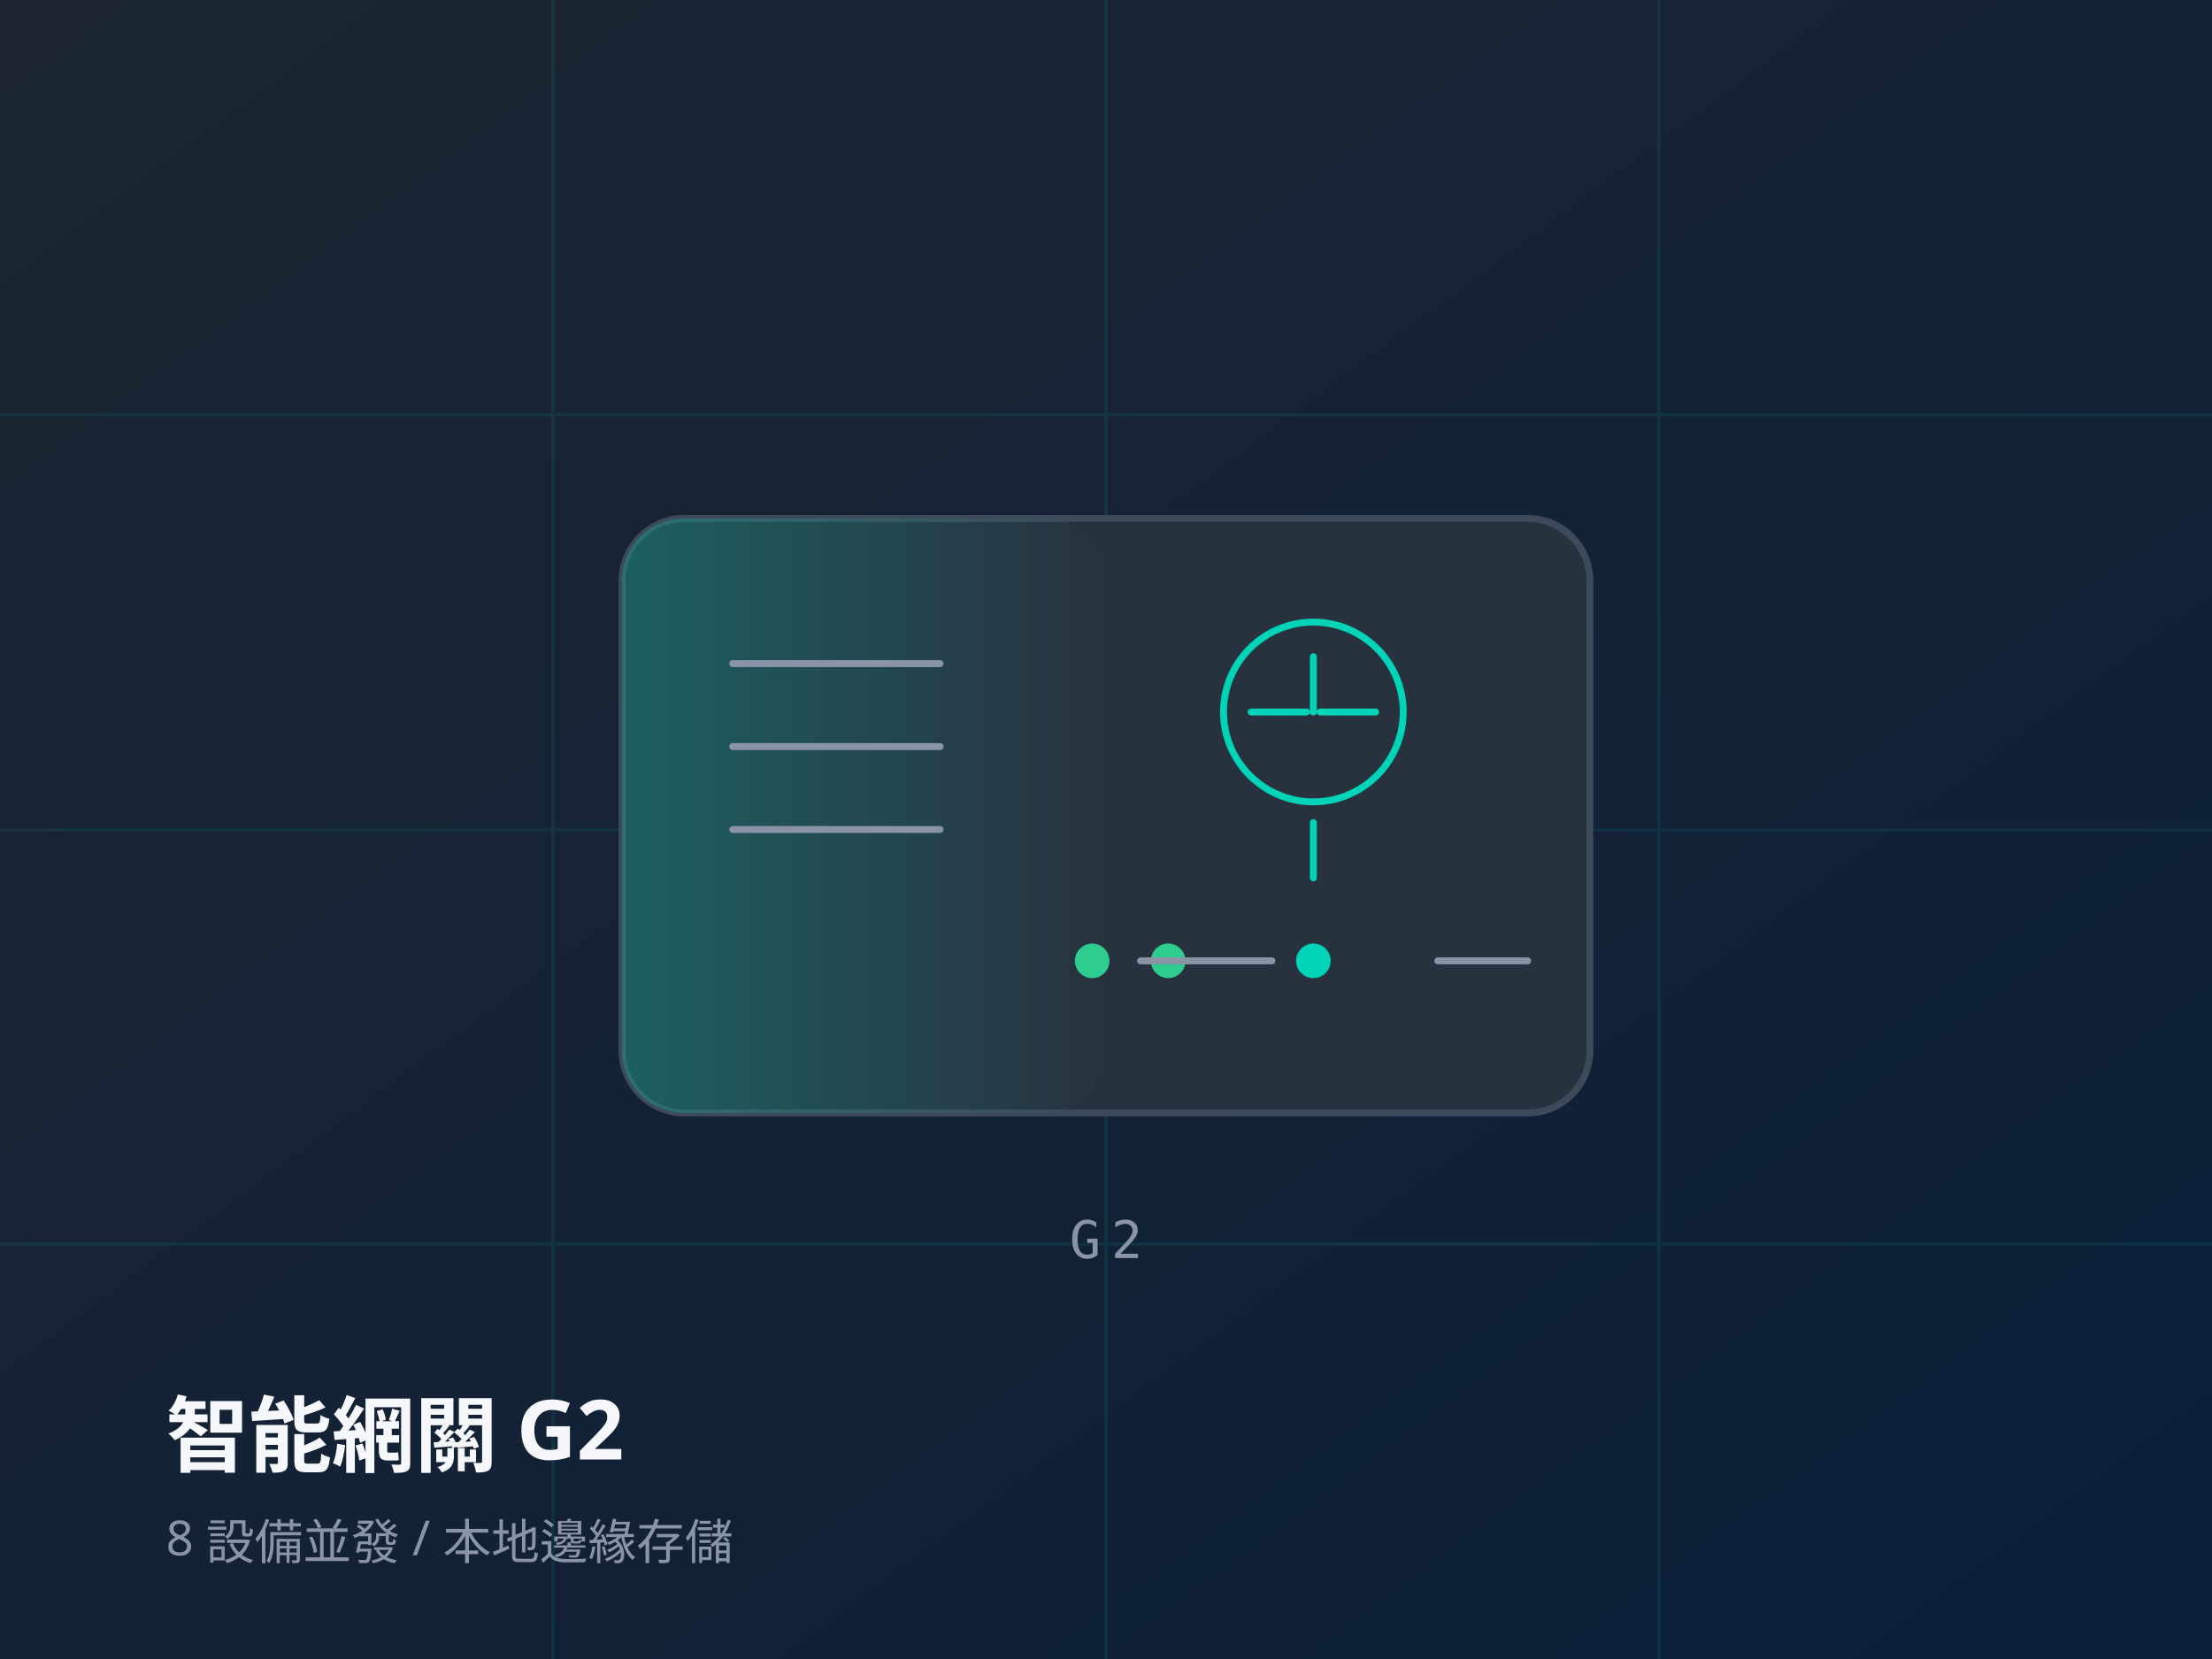
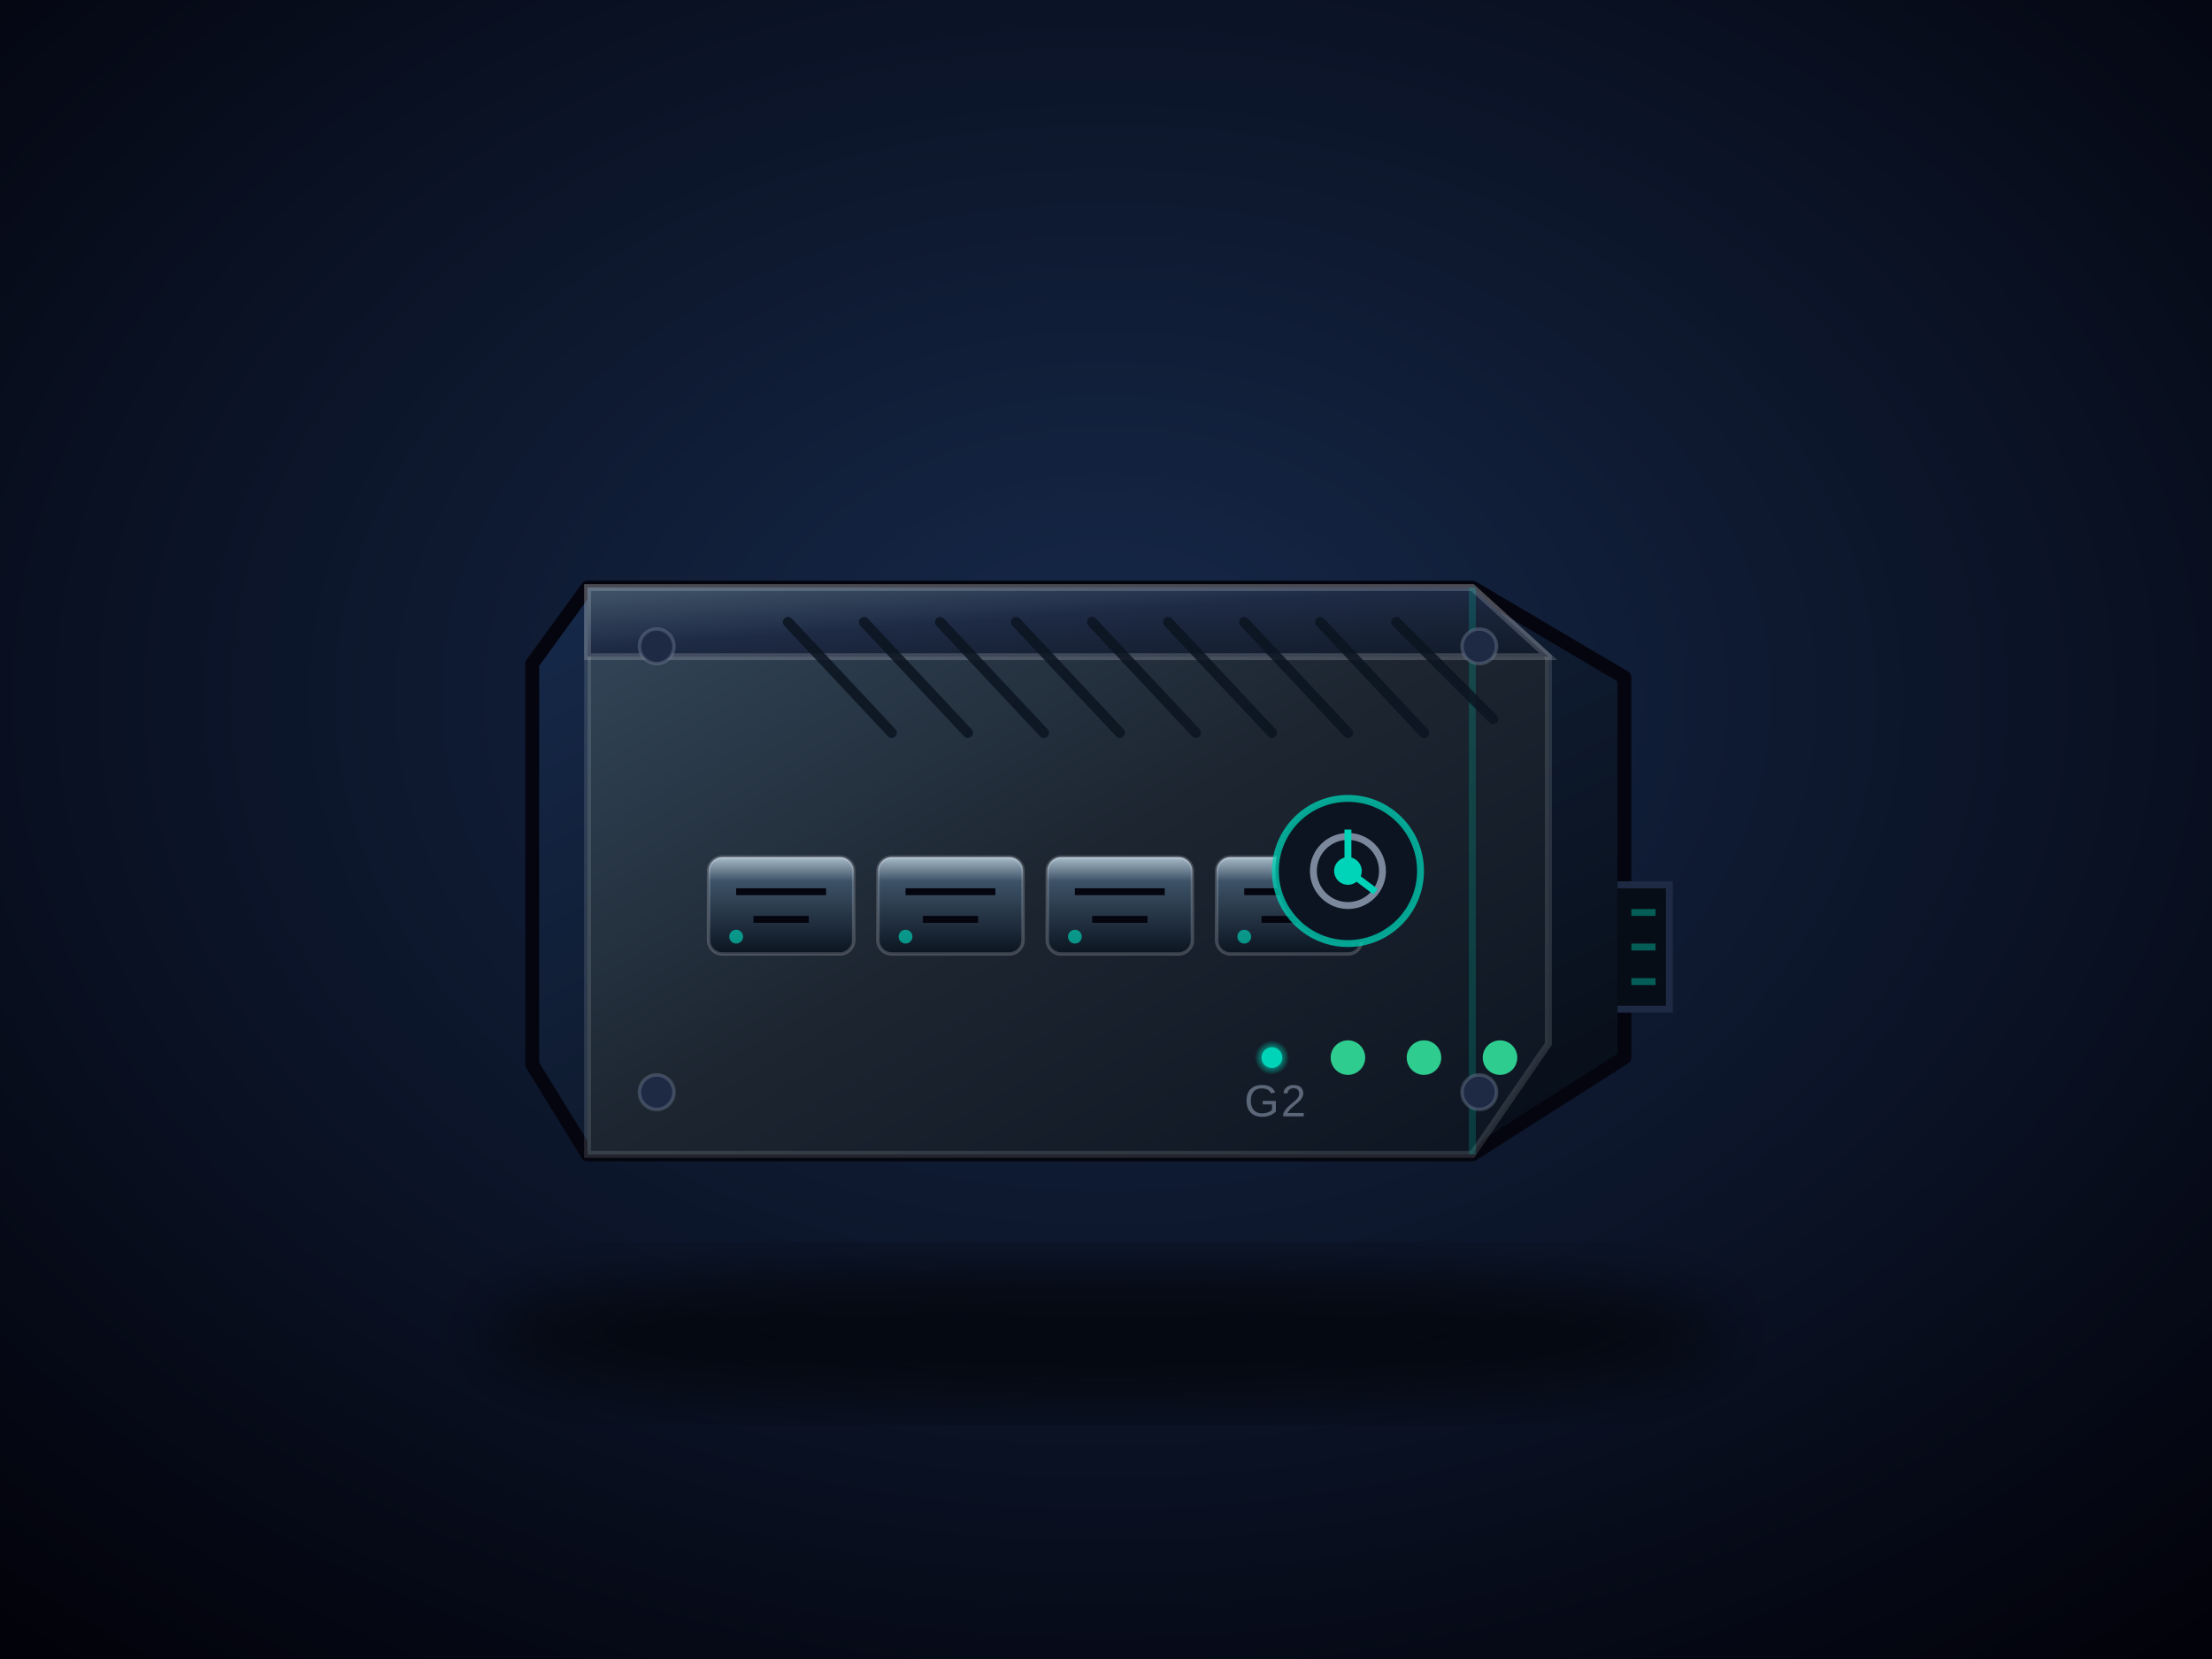
- <svg xmlns="http://www.w3.org/2000/svg" viewBox="0 0 640 480" width="640" height="480" role="img" aria-label="智能網關 G2 產品圖">
+ <svg xmlns="http://www.w3.org/2000/svg" viewBox="0 0 640 480" width="640" height="480" role="img" aria-label="智能網關 G2 工業渲染圖">
  <defs>
-     <linearGradient id="bgG2" x1="0" y1="0" x2="1" y2="1">
-       <stop offset="0" stop-color="#1C2530" />
-       <stop offset="1" stop-color="#0B1F3A" />
+     <radialGradient id="g2-bg" cx="50%" cy="42%" r="75%">
+       <stop stop-color="#16294A" />
+       <stop offset="1" stop-color="#02020A" />
+     </radialGradient>
+     <linearGradient id="g2-front" x1="0" y1="0" x2="1" y2="1">
+       <stop stop-color="#34485B" />
+       <stop offset=".5" stop-color="#1C2530" />
+       <stop offset="1" stop-color="#0B1420" />
    </linearGradient>
-     <linearGradient id="litG2" x1="0" y1="0" x2="1" y2="0">
-       <stop offset="0" stop-color="#00D4B8" stop-opacity="0.28" />
+     <linearGradient id="g2-side" x1="0" y1="0" x2="1" y2="1">
+       <stop stop-color="#16294A" />
+       <stop offset="1" stop-color="#070D16" />
+     </linearGradient>
+     <linearGradient id="g2-top" x1="0" y1="0" x2="1" y2="1">
+       <stop stop-color="#41566A" />
+       <stop offset=".45" stop-color="#1E2A44" />
+       <stop offset="1" stop-color="#101A28" />
+     </linearGradient>
+     <linearGradient id="g2-metal" x1="0" y1="0" x2="0" y2="1">
+       <stop stop-color="#A9BBC9" />
+       <stop offset=".25" stop-color="#3D5267" />
+       <stop offset="1" stop-color="#0B1420" />
+     </linearGradient>
+     <filter id="g2-shadow">
+       <feGaussianBlur stdDeviation="10" />
+     </filter>
+     <filter id="g2-glow">
+       <feGaussianBlur stdDeviation="5" />
+     </filter>
+     <radialGradient id="g2-led">
+       <stop stop-color="#F5F7FA" />
+       <stop offset=".2" stop-color="#00D4B8" />
      <stop offset="1" stop-color="#00D4B8" stop-opacity="0" />
-     </linearGradient>
+     </radialGradient>
  </defs>
-   <rect width="640" height="480" fill="url(#bgG2)" />
-   <g stroke="#00D4B8" stroke-opacity="0.09" stroke-width="1">
-     <path d="M0 120H640M0 240H640M0 360H640M160 0V480M320 0V480M480 0V480" />
+   <rect width="640" height="480" fill="url(#g2-bg)" />
+   <ellipse cx="320" cy="386" rx="180" ry="22" fill="#000" opacity=".58" filter="url(#g2-shadow)" />
+   <g transform="translate(320 230)">
+     <path d="M-150-60L106-60 150-34 150 76 106 104-150 104-166 78-166-38Z" fill="url(#g2-side)" stroke="#05050F" stroke-width="4" stroke-linejoin="round" />
+     <path d="M-150-60L106-60 128-40 128 72 106 104-150 104-150-60Z" fill="url(#g2-front)" stroke="#F5F7FA" stroke-opacity=".13" stroke-width="2" />
+     <path d="M-150-60L106-60 128-40-150-40Z" fill="url(#g2-top)" stroke="#F5F7FA" stroke-opacity=".18" stroke-width="2" />
+     <path d="M106-60V104" stroke="#00D4B8" stroke-opacity=".2" stroke-width="2" />
+     <g fill="#1E2A44" stroke="#7B879B" stroke-opacity=".38" stroke-width="1">
+       <circle cx="-130" cy="-43" r="5" />
+       <circle cx="108" cy="-43" r="5" />
+       <circle cx="-130" cy="86" r="5" />
+       <circle cx="108" cy="86" r="5" />
+     </g>
+     <g stroke="#0B1420" stroke-width="3" stroke-linecap="round" opacity=".85">
+       <path d="M-92-50L-62-18M-70-50L-40-18M-48-50L-18-18M-26-50L4-18M-4-50L26-18M18-50L48-18M40-50L70-18M62-50L92-18M84-50L112-22" />
+     </g>
+     <g transform="translate(-115 18)">
+       <rect x="0" y="0" width="42" height="28" rx="4" fill="url(#g2-metal)" stroke="#F5F7FA" stroke-opacity=".2" />
+       <rect x="49" y="0" width="42" height="28" rx="4" fill="url(#g2-metal)" stroke="#F5F7FA" stroke-opacity=".2" />
+       <rect x="98" y="0" width="42" height="28" rx="4" fill="url(#g2-metal)" stroke="#F5F7FA" stroke-opacity=".2" />
+       <rect x="147" y="0" width="42" height="28" rx="4" fill="url(#g2-metal)" stroke="#F5F7FA" stroke-opacity=".2" />
+       <g stroke="#05050F" stroke-width="2">
+         <path d="M8 10h26M57 10h26M106 10h26M155 10h26" />
+         <path d="M13 18h16M62 18h16M111 18h16M160 18h16" />
+       </g>
+       <g fill="#00D4B8" opacity=".65">
+         <circle cx="8" cy="23" r="2" />
+         <circle cx="57" cy="23" r="2" />
+         <circle cx="106" cy="23" r="2" />
+         <circle cx="155" cy="23" r="2" />
+       </g>
+     </g>
+     <g transform="translate(70 22)">
+       <circle cx="0" cy="0" r="21" fill="#0B1420" stroke="#00D4B8" stroke-opacity=".75" stroke-width="2" />
+       <circle cx="0" cy="0" r="10" fill="none" stroke="#7B879B" stroke-width="2" />
+       <path d="M0-12V0l8 6" stroke="#00D4B8" stroke-width="2" fill="none" />
+       <circle cx="0" cy="0" r="4" fill="#00D4B8" />
+     </g>
+     <g transform="translate(48 76)">
+       <circle cx="0" cy="0" r="5" fill="url(#g2-led)" />
+       <circle cx="0" cy="0" r="3" fill="#00D4B8" />
+       <circle cx="22" cy="0" r="5" fill="#2ECC8F" />
+       <circle cx="44" cy="0" r="5" fill="#2ECC8F" />
+       <circle cx="66" cy="0" r="5" fill="#2ECC8F" />
+     </g>
+     <path d="M148 26h15v36h-15" fill="#070D16" stroke="#1E2A44" stroke-width="2" />
+     <path d="M152 34h7M152 44h7M152 54h7" stroke="#00D4B8" stroke-opacity=".4" stroke-width="2" />
+     <text x="40" y="93" fill="#7B879B" opacity=".7" font-family="Arial,Helvetica,sans-serif" font-size="13" letter-spacing=".04em">G2</text>
  </g>
-   <g transform="translate(320 236)">
-     <rect x="-140" y="-86" width="280" height="172" rx="18" fill="#28323E" stroke="#3D4A59" stroke-width="2" />
-     <rect x="-140" y="-86" width="140" height="172" rx="18" fill="url(#litG2)" />
-     <g stroke="#8A94A6" stroke-width="2" stroke-linecap="round">
-       <path d="M-108 -44h60M-108 -20h60M-108 4h60" />
-     </g>
-     <g stroke="#00D4B8" stroke-width="2" fill="none" stroke-linecap="round" stroke-linejoin="round">
-       <circle cx="60" cy="-30" r="26" />
-       <path d="M60 -46v16M60 2v16M42 -30h16M62 -30h16" />
-     </g>
-     <g fill="#00D4B8">
-       <circle cx="60" cy="42" r="5" />
-     </g>
-     <g fill="#2ECC8F">
-       <circle cx="-4" cy="42" r="5" />
-       <circle cx="18" cy="42" r="5" />
-     </g>
-     <g stroke="#8A94A6" stroke-width="2" stroke-linecap="round">
-       <path d="M48 42h-38M96 42h26" />
-     </g>
-     <text x="0" y="128" text-anchor="middle" font-family="Consolas, monospace" font-size="15" letter-spacing="3" fill="#8A94A6">G2</text>
-   </g>
-   <text x="48" y="424" font-family="Noto Sans SC, sans-serif" font-size="24" font-weight="600" fill="#F5F7FA">智能網關 G2</text>
-   <text x="48" y="450" font-family="Noto Sans SC, sans-serif" font-size="14" fill="#8A94A6">8 設備並發 / 本地邊緣存儲</text>
</svg>
